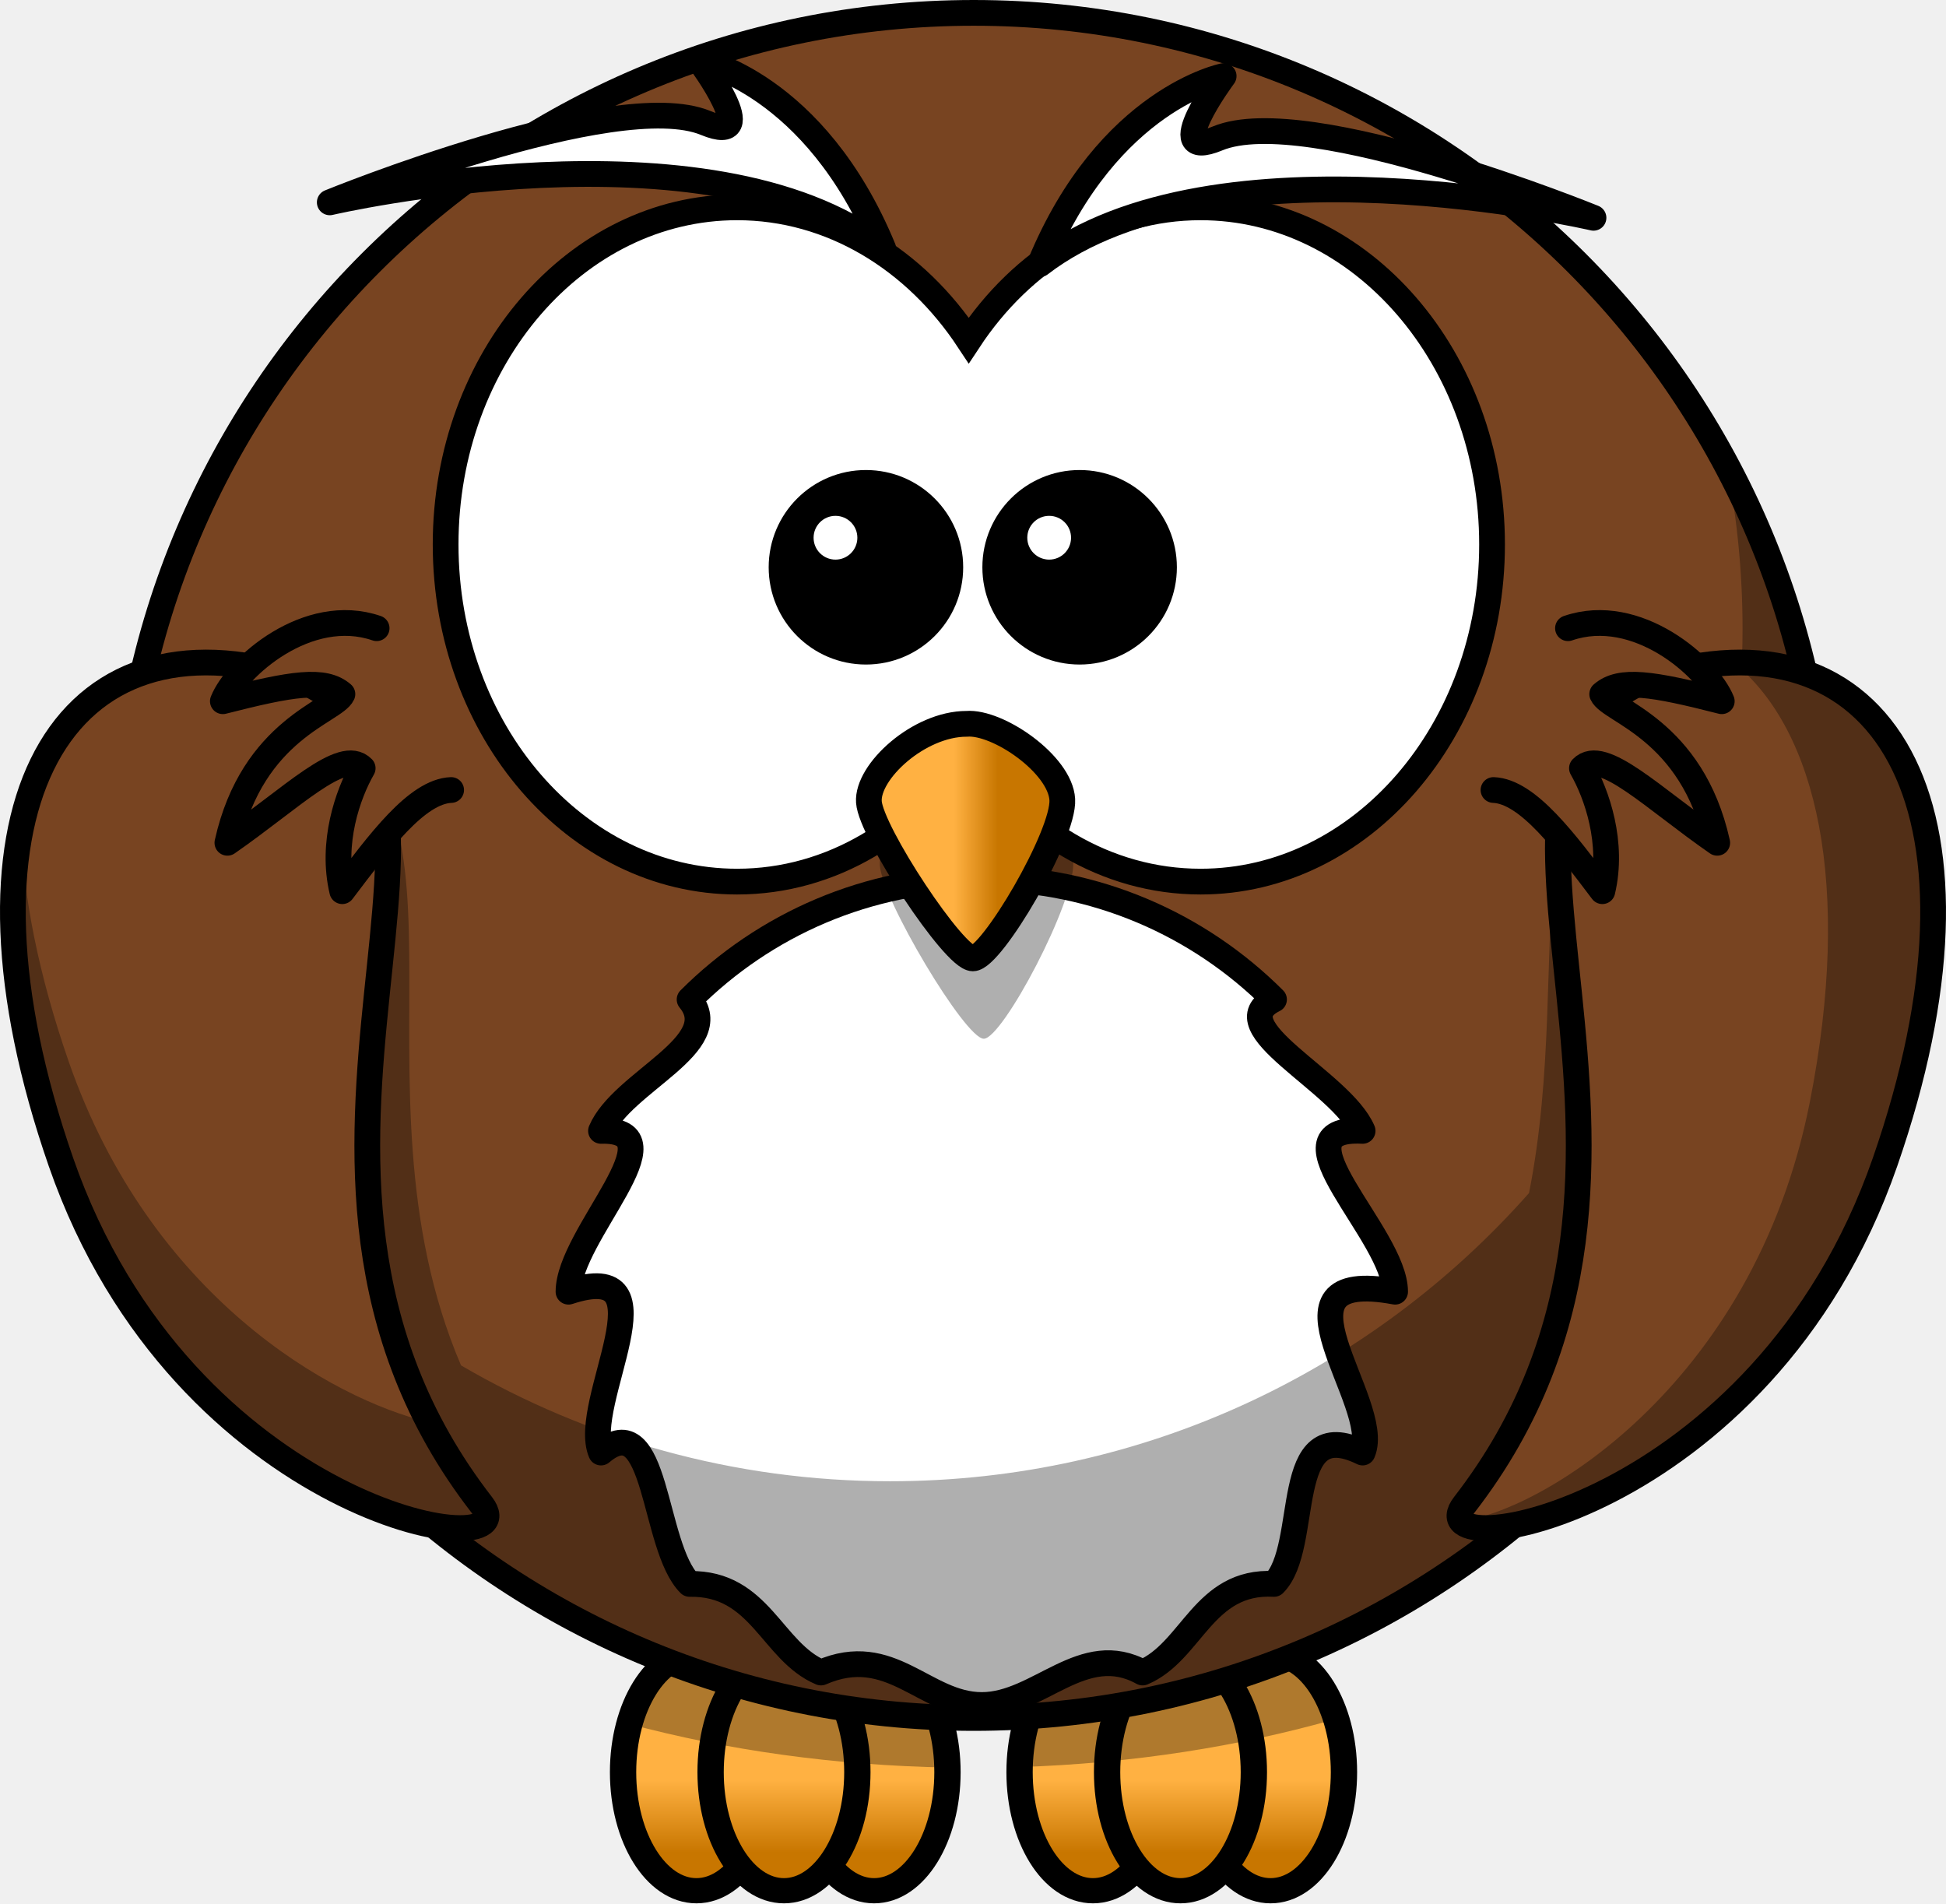
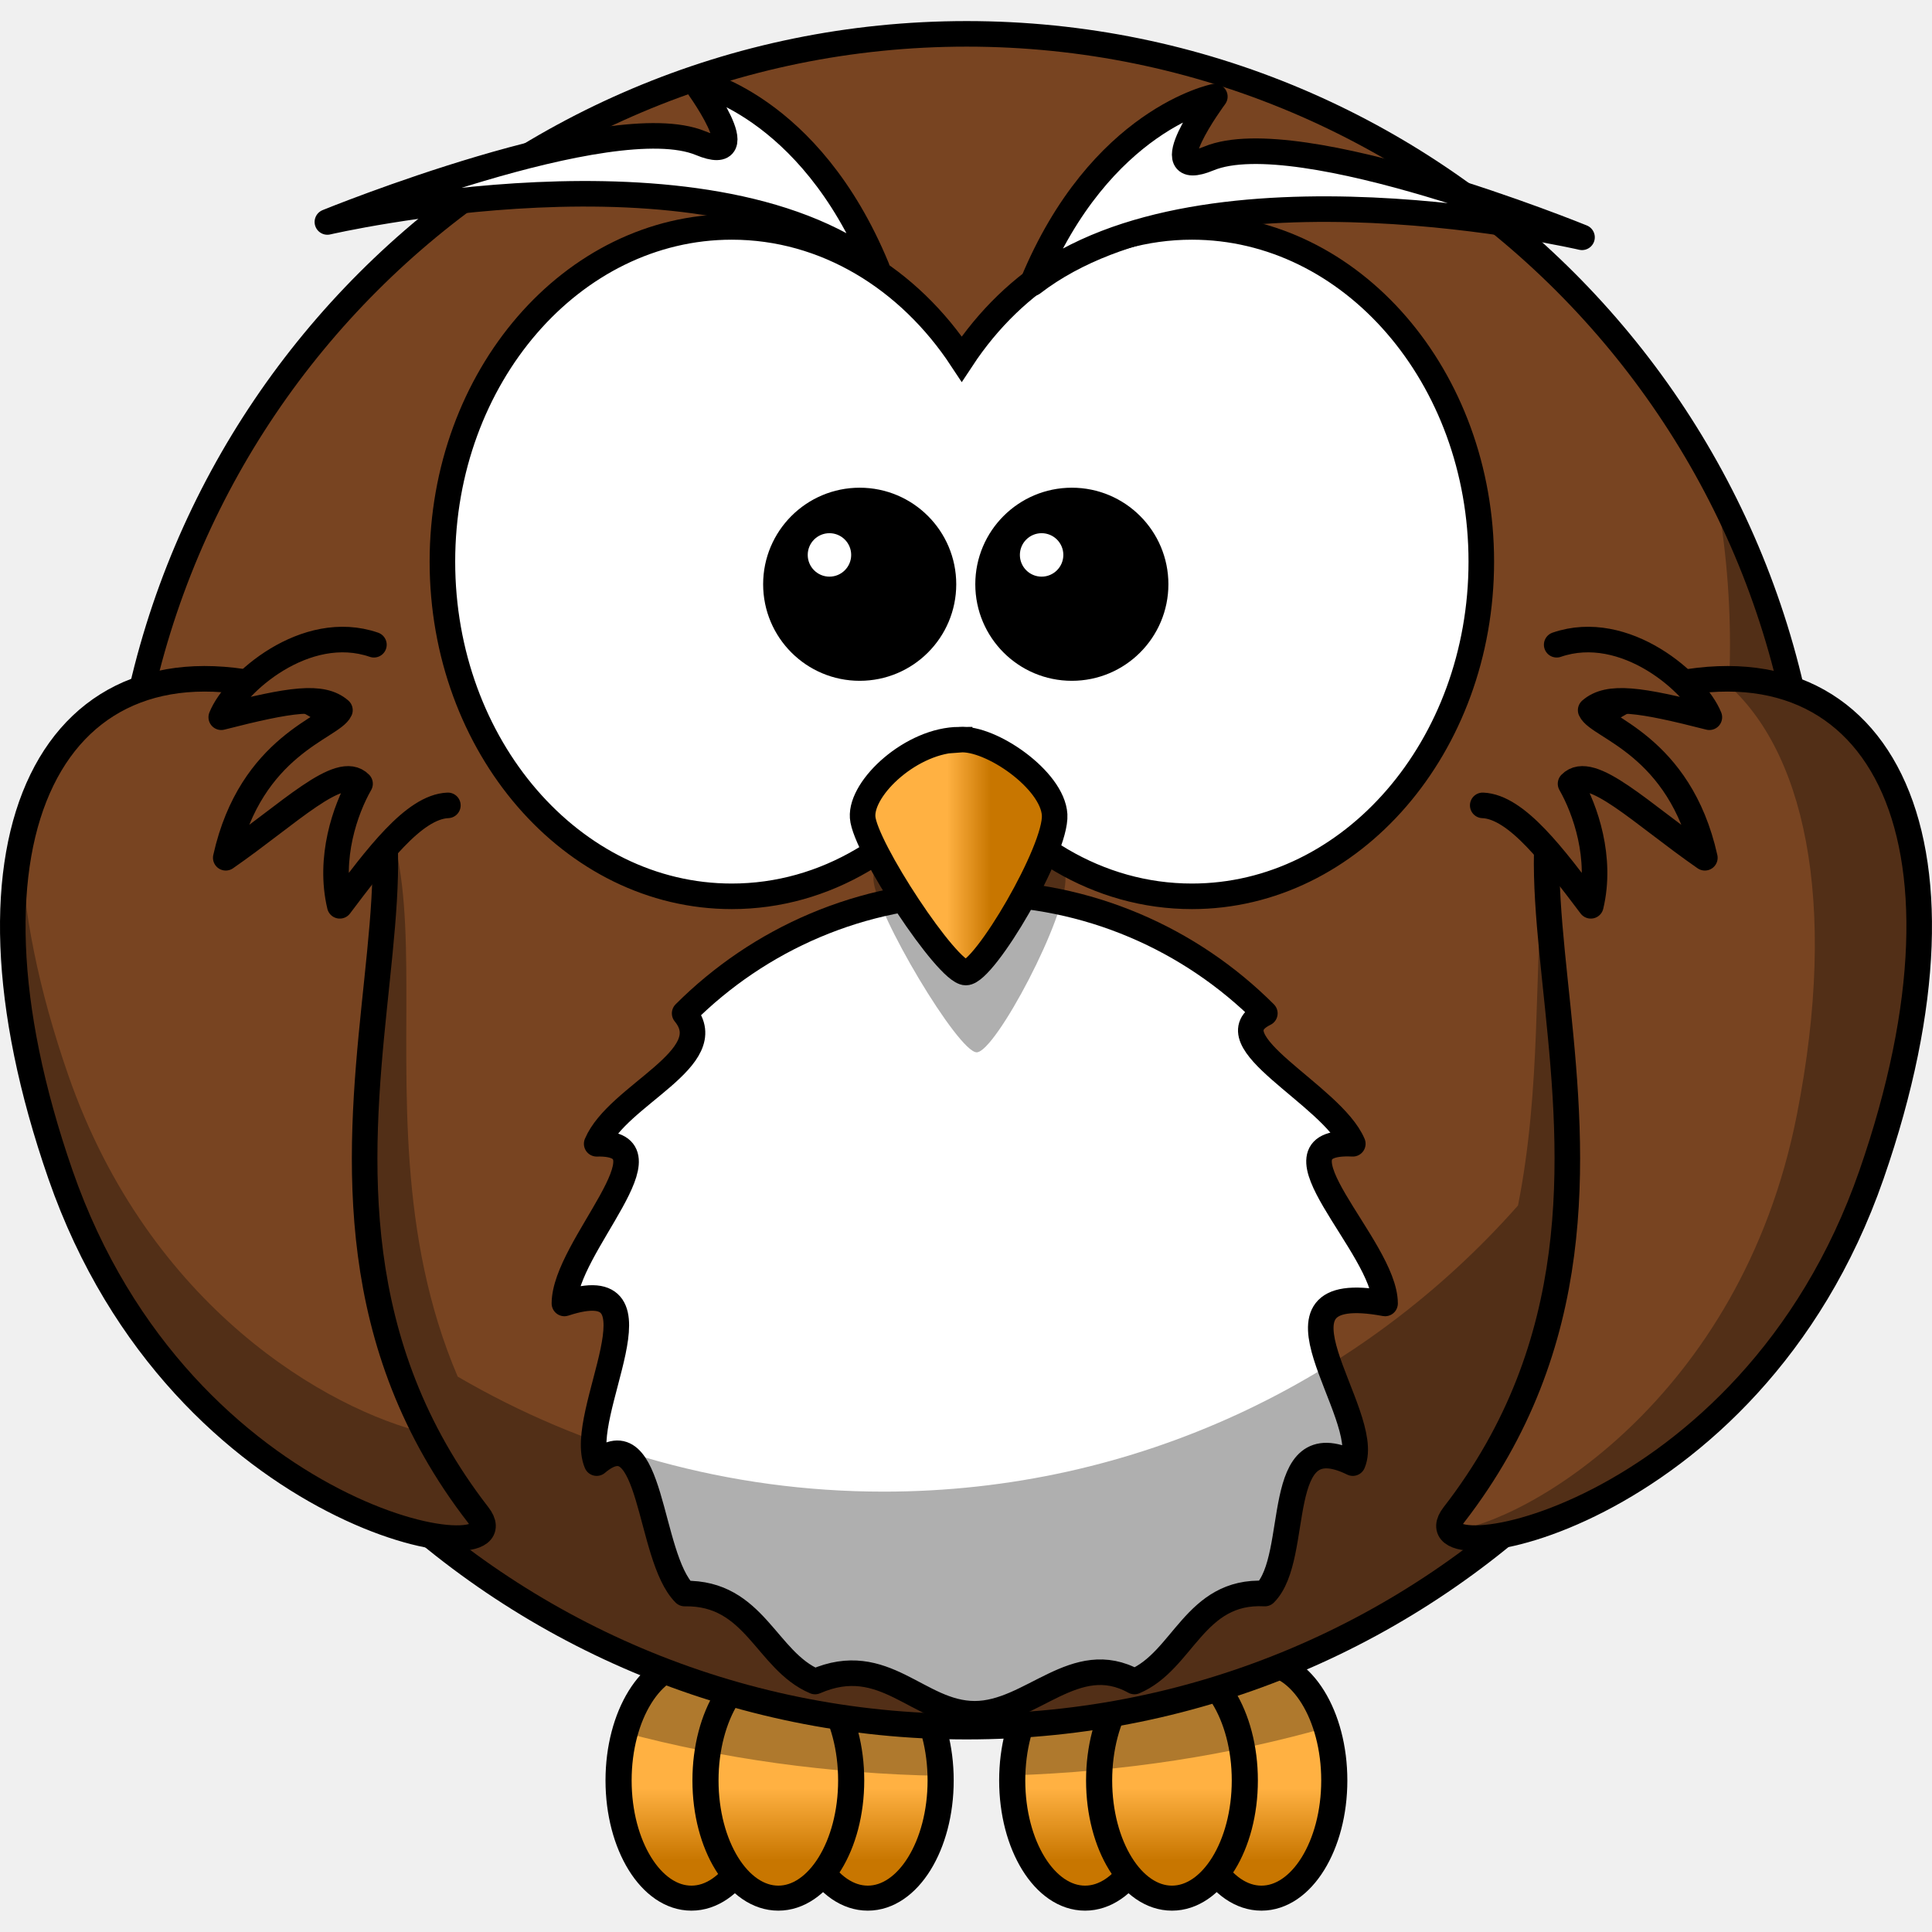
- <svg xmlns="http://www.w3.org/2000/svg" xmlns:xlink="http://www.w3.org/1999/xlink" version="1.0" width="377.916" height="369.676" id="svg2">
+ <svg xmlns="http://www.w3.org/2000/svg" xmlns:xlink="http://www.w3.org/1999/xlink" version="1.0" width="377.92" height="377.92" id="svg2">
  <defs id="defs4">
    <linearGradient id="linearGradient4098">
      <stop id="stop4100" style="stop-color:#ffb142;stop-opacity:1" offset="0" />
      <stop id="stop4104" style="stop-color:#c87600;stop-opacity:1" offset="1" />
    </linearGradient>
    <linearGradient x1="346.237" y1="537.414" x2="359.472" y2="537.414" id="linearGradient3211" xlink:href="#linearGradient4098" gradientUnits="userSpaceOnUse" gradientTransform="matrix(0.6414802,0,0,0.778051,125.3732,117.5289)" />
    <linearGradient x1="186.211" y1="354.022" x2="186.211" y2="362.278" id="linearGradient3327" xlink:href="#linearGradient4098" gradientUnits="userSpaceOnUse" />
    <linearGradient x1="195.754" y1="354.022" x2="195.754" y2="362.278" id="linearGradient3329" xlink:href="#linearGradient4098" gradientUnits="userSpaceOnUse" />
    <linearGradient x1="176.386" y1="354.022" x2="176.386" y2="362.278" id="linearGradient3331" xlink:href="#linearGradient4098" gradientUnits="userSpaceOnUse" />
    <linearGradient x1="229.439" y1="354.022" x2="229.439" y2="362.278" id="linearGradient3333" xlink:href="#linearGradient4098" gradientUnits="userSpaceOnUse" />
    <linearGradient x1="238.983" y1="354.022" x2="238.983" y2="362.278" id="linearGradient3335" xlink:href="#linearGradient4098" gradientUnits="userSpaceOnUse" />
    <linearGradient x1="219.614" y1="354.022" x2="219.614" y2="362.278" id="linearGradient3337" xlink:href="#linearGradient4098" gradientUnits="userSpaceOnUse" />
  </defs>
-   <g transform="translate(-162.1788,-366.2018)" id="layer1">
-     <path d="M 214,353.128 A 8,13.5 0 1 1 198,353.128 A 8,13.5 0 1 1 214,353.128 z" transform="matrix(1.78125,0,0,1.705467,-35.00867,108.1051)" id="path3226" style="opacity:1;fill:url(#linearGradient3337);fill-opacity:1;fill-rule:nonzero;stroke:#000000;stroke-width:2.869;stroke-linecap:round;stroke-linejoin:round;stroke-miterlimit:4;stroke-dasharray:none;stroke-opacity:1" />
-     <path d="M 214,353.128 A 8,13.5 0 1 1 198,353.128 A 8,13.5 0 1 1 214,353.128 z" transform="matrix(1.78125,0,0,1.705467,-69.50867,108.1051)" id="path3228" style="opacity:1;fill:url(#linearGradient3335);fill-opacity:1;fill-rule:nonzero;stroke:#000000;stroke-width:2.869;stroke-linecap:round;stroke-linejoin:round;stroke-miterlimit:4;stroke-dasharray:none;stroke-opacity:1" />
-     <path d="M 214,353.128 A 8,13.5 0 1 1 198,353.128 A 8,13.5 0 1 1 214,353.128 z" transform="matrix(1.78125,0,0,1.705467,-52.50867,108.1051)" id="path3230" style="opacity:1;fill:url(#linearGradient3333);fill-opacity:1;fill-rule:nonzero;stroke:#000000;stroke-width:2.869;stroke-linecap:round;stroke-linejoin:round;stroke-miterlimit:4;stroke-dasharray:none;stroke-opacity:1" />
-     <path d="M 214,353.128 A 8,13.5 0 1 1 198,353.128 A 8,13.5 0 1 1 214,353.128 z" transform="matrix(1.78125,0,0,1.705467,41.99133,108.1051)" id="path3224" style="opacity:1;fill:url(#linearGradient3331);fill-opacity:1;fill-rule:nonzero;stroke:#000000;stroke-width:2.869;stroke-linecap:round;stroke-linejoin:round;stroke-miterlimit:4;stroke-dasharray:none;stroke-opacity:1" />
-     <path d="M 214,353.128 A 8,13.5 0 1 1 198,353.128 A 8,13.5 0 1 1 214,353.128 z" transform="matrix(1.78125,0,0,1.705467,7.49133,108.1051)" id="path3220" style="opacity:1;fill:url(#linearGradient3329);fill-opacity:1;fill-rule:nonzero;stroke:#000000;stroke-width:2.869;stroke-linecap:round;stroke-linejoin:round;stroke-miterlimit:4;stroke-dasharray:none;stroke-opacity:1" />
-     <path d="M 214,353.128 A 8,13.5 0 1 1 198,353.128 A 8,13.5 0 1 1 214,353.128 z" transform="matrix(1.78125,0,0,1.705467,24.49133,108.1051)" id="path3222" style="opacity:1;fill:url(#linearGradient3327);fill-opacity:1;fill-rule:nonzero;stroke:#000000;stroke-width:2.869;stroke-linecap:round;stroke-linejoin:round;stroke-miterlimit:4;stroke-dasharray:none;stroke-opacity:1" />
-     <path d="M 135.25,321.125 C 129.444,321.125 124.47,326.755 122.25,334.812 C 141.221,339.887 162.064,342.847 183.969,343.25 C 183.67,330.965 177.426,321.125 169.75,321.125 C 166.449,321.125 163.417,322.952 161,326 C 158.583,322.952 155.551,321.125 152.25,321.125 C 149.064,321.125 146.124,322.83 143.75,325.688 C 141.376,322.83 138.436,321.125 135.25,321.125 z M 212.25,321.125 C 204.594,321.125 198.359,330.915 198.031,343.156 C 219.912,342.452 240.647,339.173 259.469,333.812 C 257.122,326.297 252.312,321.125 246.75,321.125 C 243.449,321.125 240.417,322.952 238,326 C 235.583,322.952 232.551,321.125 229.25,321.125 C 226.064,321.125 223.124,322.83 220.75,325.688 C 218.376,322.83 215.436,321.125 212.25,321.125 z" transform="translate(162.1788,366.2018)" id="path3250" style="opacity:1;fill:#000000;fill-opacity:0.314;fill-rule:nonzero;stroke:none;stroke-width:6.429;stroke-linecap:round;stroke-linejoin:miter;stroke-miterlimit:4;stroke-dasharray:none;stroke-opacity:1" />
-     <path d="M 516.837,534.266 A 165.564,165.564 0 1 1 185.709,534.266 A 165.564,165.564 0 1 1 516.837,534.266 z" id="path2385" style="opacity:1;fill:#784421;fill-opacity:1;fill-rule:nonzero;stroke:#000000;stroke-width:5;stroke-linecap:round;stroke-linejoin:miter;stroke-miterlimit:4;stroke-dasharray:none;stroke-opacity:1" />
-     <path d="M 418.632,583.054 C 395.249,578.71 416.649,602.14 413.064,610.612 C 398.89,603.643 404.291,626.715 397.881,633.124 C 385.737,632.475 383.841,644.721 375.369,648.307 C 365.132,642.627 357.584,653.875 347.811,653.875 C 338.037,653.875 332.254,643.068 320.252,648.307 C 311.78,644.721 309.885,632.916 297.74,633.124 C 291.331,626.715 292.32,602.319 282.558,610.612 C 278.972,602.14 295.519,576.945 276.989,583.054 C 276.989,573.281 296.62,555.144 282.558,555.496 C 286.143,547.024 304.125,540.716 297.74,532.983 C 310.559,520.165 328.264,512.233 347.811,512.233 C 367.357,512.233 385.063,520.165 397.881,532.983 C 388.408,537.628 409.478,547.024 413.064,555.496 C 397.237,554.703 418.632,573.281 418.632,583.054 z" transform="matrix(1.133333,0,0,1.133333,-41.33858,-43.74635)" id="path3167" style="fill:#ffffff;fill-opacity:1;fill-rule:nonzero;stroke:#000000;stroke-width:4.412;stroke-linecap:round;stroke-linejoin:round;stroke-miterlimit:4;stroke-opacity:1" />
-     <path d="M 335.375,90.5 C 337.356,100.732 338.406,111.285 338.406,122.094 C 338.406,125.824 338.274,129.519 338.031,133.188 C 334.359,133.005 330.453,133.207 326.281,133.812 C 291.066,141.311 306.108,185.477 296.938,231.688 C 266.595,266.016 222.228,287.656 172.844,287.656 C 142.47,287.656 114.012,279.449 89.531,265.156 C 65.852,209.714 97.607,149.492 55.875,139.094 C 9.765,130.768 -8.095,173.55 21.719,237.656 C 38.18,273.05 65.442,290.436 85.5,297.188 C 113.863,319.988 149.892,333.625 189.094,333.625 C 235.043,333.625 276.651,314.886 306.656,284.625 C 324.11,275.908 343.518,260.03 357,233.469 C 382.212,183.798 377.385,146.39 351.531,136.031 C 348.361,119.895 342.865,104.589 335.375,90.5 z" transform="translate(162.1788,366.2018)" id="path3211" style="fill:#000000;fill-opacity:0.314;fill-rule:evenodd;stroke:none;stroke-width:5;stroke-linecap:butt;stroke-linejoin:miter;stroke-miterlimit:4;stroke-dasharray:none;stroke-opacity:1" />
-     <path d="M 217.915,497.247 C 266.027,514.547 203.752,591.389 255.735,658.439 C 265.343,670.832 197.867,660.529 174.012,591.854 C 150.813,525.068 172.879,484.314 217.915,497.247 z" id="path3169" style="fill:#784421;fill-opacity:1;fill-rule:evenodd;stroke:#000000;stroke-width:5;stroke-linecap:butt;stroke-linejoin:miter;stroke-miterlimit:4;stroke-dasharray:none;stroke-opacity:1" />
-     <path d="M 484.358,497.247 C 436.247,514.547 498.521,591.389 446.539,658.439 C 436.93,670.832 504.407,660.529 528.262,591.854 C 551.46,525.068 529.394,484.314 484.358,497.247 z" id="path3800" style="fill:#784421;fill-opacity:1;fill-rule:evenodd;stroke:#000000;stroke-width:5;stroke-linecap:butt;stroke-linejoin:miter;stroke-miterlimit:4;stroke-dasharray:none;stroke-opacity:1" />
-     <path d="M 466.683,488.199 C 480.071,483.59 493.904,495.783 496.548,502.379 C 483.036,498.927 476.828,497.953 473.33,500.999 C 474.836,504.37 490.738,507.74 495.667,529.87 C 483.238,521.253 473.363,511.294 469.395,515.387 C 472.276,520.42 475.594,529.884 473.358,539.267 C 466.217,529.843 458.919,519.889 452.217,519.62" id="path2413" style="fill:#784421;fill-opacity:1;fill-rule:evenodd;stroke:#000000;stroke-width:5;stroke-linecap:round;stroke-linejoin:round;stroke-miterlimit:4;stroke-dasharray:none;stroke-opacity:1" />
-     <path d="M 305.322,406.466 C 274.088,406.466 248.719,435.797 248.719,471.937 C 248.719,508.078 274.088,537.409 305.322,537.409 C 323.678,537.409 339.966,527.268 350.307,511.58 C 360.647,527.28 376.971,537.409 395.334,537.409 C 426.569,537.409 451.937,508.078 451.937,471.937 C 451.937,435.797 426.569,406.466 395.334,406.466 C 376.973,406.466 360.647,416.598 350.307,432.295 C 339.966,416.61 323.675,406.466 305.322,406.466 z" id="path2387" style="opacity:1;fill:#ffffff;fill-opacity:1;fill-rule:nonzero;stroke:#000000;stroke-width:5;stroke-linecap:round;stroke-linejoin:miter;stroke-miterlimit:4;stroke-dasharray:none;stroke-opacity:1" />
-     <path d="M 352.022,517.375 C 342.734,517.375 332.638,527.702 333.042,534.224 C 333.446,540.747 349.599,567.924 353.233,567.924 C 356.867,567.924 371.001,541.29 370.598,533.681 C 370.194,526.071 358.079,516.831 352.022,517.375 z" id="path3407" style="fill:#000000;fill-opacity:0.314;fill-rule:evenodd;stroke:none;stroke-width:5;stroke-linecap:butt;stroke-linejoin:miter;stroke-miterlimit:4;stroke-dasharray:none;stroke-opacity:1" />
-     <path d="M 349.9,506.766 C 340.612,506.766 330.517,516.072 330.92,521.95 C 331.324,527.827 347.477,552.317 351.112,552.317 C 354.746,552.317 368.88,528.317 368.476,521.46 C 368.072,514.603 355.958,506.276 349.9,506.766 z" id="path2391" style="fill:url(#linearGradient3211);fill-opacity:1;fill-rule:evenodd;stroke:#000000;stroke-width:5;stroke-linecap:butt;stroke-linejoin:miter;stroke-miterlimit:4;stroke-dasharray:none;stroke-opacity:1" />
-     <path d="M 340.571,487.367 A 10.387,10.387 0 1 1 319.797,487.367 A 10.387,10.387 0 1 1 340.571,487.367 z" transform="matrix(1.577639,0,0,1.577639,-190.5674,-292.5221)" id="path2411" style="opacity:1;fill:#000000;fill-opacity:1;fill-rule:nonzero;stroke:#000000;stroke-width:3.169;stroke-linecap:round;stroke-linejoin:miter;stroke-miterlimit:4;stroke-dasharray:none;stroke-opacity:1" />
-     <path d="M 235.322,488.199 C 221.934,483.59 208.101,495.783 205.457,502.379 C 218.969,498.927 225.177,497.953 228.675,500.999 C 227.169,504.37 211.267,507.74 206.338,529.87 C 218.767,521.253 228.642,511.294 232.611,515.387 C 229.729,520.42 226.411,529.884 228.647,539.267 C 235.788,529.843 243.086,519.889 249.789,519.62" id="path3193" style="fill:#784421;fill-opacity:1;fill-rule:evenodd;stroke:#000000;stroke-width:5;stroke-linecap:round;stroke-linejoin:round;stroke-miterlimit:4;stroke-dasharray:none;stroke-opacity:1" />
-     <path d="M 364.149,417.485 C 377.425,385.325 399.815,380.971 399.815,380.971 C 399.815,380.971 387.362,397.747 398.641,393.08 C 416.106,385.854 471.638,408.498 471.638,408.498 C 471.638,408.498 398.063,391.372 364.149,417.485 z" id="path3283" style="fill:#ffffff;fill-opacity:1;fill-rule:evenodd;stroke:#000000;stroke-width:5;stroke-linecap:butt;stroke-linejoin:round;stroke-miterlimit:4;stroke-dasharray:none;stroke-opacity:1" />
-     <path d="M 333.708,414.485 C 320.432,382.325 298.043,377.971 298.043,377.971 C 298.043,377.971 310.496,394.747 299.217,390.08 C 281.751,382.854 226.22,405.498 226.22,405.498 C 226.22,405.498 299.794,388.372 333.708,414.485 z" id="path3285" style="fill:#ffffff;fill-opacity:1;fill-rule:evenodd;stroke:#000000;stroke-width:5;stroke-linecap:butt;stroke-linejoin:round;stroke-miterlimit:4;stroke-dasharray:none;stroke-opacity:1" />
-     <path d="M 340.571,487.367 A 10.387,10.387 0 1 1 319.797,487.367 A 10.387,10.387 0 1 1 340.571,487.367 z" transform="matrix(1.577639,0,0,1.577639,-149.0674,-292.5221)" id="path3301" style="opacity:1;fill:#000000;fill-opacity:1;fill-rule:nonzero;stroke:#000000;stroke-width:3.169;stroke-linecap:round;stroke-linejoin:miter;stroke-miterlimit:4;stroke-dasharray:none;stroke-opacity:1" />
-     <path d="M 209.5,105.426 A 5.25,5.25 0 1 1 199,105.426 A 5.25,5.25 0 1 1 209.5,105.426 z" transform="matrix(0.8095238,0,0,0.8095238,159.0836,385.2829)" id="path3341" style="opacity:1;fill:#ffffff;fill-opacity:1;fill-rule:nonzero;stroke:none;stroke-width:5;stroke-linecap:butt;stroke-linejoin:round;stroke-miterlimit:4;stroke-dasharray:none;stroke-opacity:1" />
-     <path d="M 209.5,105.426 A 5.25,5.25 0 1 1 199,105.426 A 5.25,5.25 0 1 1 209.5,105.426 z" transform="matrix(0.8095238,0,0,0.8095238,200.5836,385.2829)" id="path3343" style="opacity:1;fill:#ffffff;fill-opacity:1;fill-rule:nonzero;stroke:none;stroke-width:5;stroke-linecap:butt;stroke-linejoin:round;stroke-miterlimit:4;stroke-dasharray:none;stroke-opacity:1" />
-     <path d="M 337.938,128.656 C 337.525,128.656 337.106,128.677 336.688,128.688 C 352.9,141.752 359.761,171.985 351.469,214.031 C 340.446,269.926 297.892,294.039 283.75,295.312 C 288.342,301.839 344.721,287.187 366.094,225.656 C 386.392,167.219 372.014,128.706 337.938,128.656 z" transform="translate(162.1788,366.2018)" id="path3200" style="fill:#000000;fill-opacity:0.314;fill-rule:evenodd;stroke:none;stroke-width:5;stroke-linecap:butt;stroke-linejoin:miter;stroke-miterlimit:4;stroke-dasharray:none;stroke-opacity:1" />
-     <path d="M 4.062,160.844 C 0.611,177.35 2.764,199.516 11.844,225.656 C 35.699,294.332 103.171,304.643 93.562,292.25 C 89.454,286.95 86.042,281.575 83.25,276.188 C 64.298,271.646 29.202,251.811 13.344,206.156 C 7.464,189.23 4.49,173.976 4.062,160.844 z M 75.344,167.188 C 74.461,175.724 73.488,184.799 73.062,194.312 C 74.056,184.522 75.142,175.371 75.344,167.188 z" transform="translate(162.1788,366.2018)" id="path3205" style="fill:#000000;fill-opacity:0.314;fill-rule:evenodd;stroke:none;stroke-width:5;stroke-linecap:butt;stroke-linejoin:miter;stroke-miterlimit:4;stroke-dasharray:none;stroke-opacity:1" />
+   <g transform="translate(-162.1788,-362.0797)" id="layer1">
+     <path d="m 214,353.128 a 8,13.5 0 1 1 -16,0 8,13.5 0 1 1 16,0 z" transform="matrix(1.78125,0,0,1.705467,-35.00867,108.1051)" id="path3226" style="fill:url(#linearGradient3337);fill-opacity:1;fill-rule:nonzero;stroke:#000000;stroke-width:2.869;stroke-linecap:round;stroke-linejoin:round;stroke-miterlimit:4;stroke-opacity:1;stroke-dasharray:none" />
+     <path d="m 214,353.128 a 8,13.5 0 1 1 -16,0 8,13.5 0 1 1 16,0 z" transform="matrix(1.78125,0,0,1.705467,-69.50867,108.1051)" id="path3228" style="fill:url(#linearGradient3335);fill-opacity:1;fill-rule:nonzero;stroke:#000000;stroke-width:2.869;stroke-linecap:round;stroke-linejoin:round;stroke-miterlimit:4;stroke-opacity:1;stroke-dasharray:none" />
+     <path d="m 214,353.128 a 8,13.5 0 1 1 -16,0 8,13.5 0 1 1 16,0 z" transform="matrix(1.78125,0,0,1.705467,-52.50867,108.1051)" id="path3230" style="fill:url(#linearGradient3333);fill-opacity:1;fill-rule:nonzero;stroke:#000000;stroke-width:2.869;stroke-linecap:round;stroke-linejoin:round;stroke-miterlimit:4;stroke-opacity:1;stroke-dasharray:none" />
+     <path d="m 214,353.128 a 8,13.5 0 1 1 -16,0 8,13.5 0 1 1 16,0 z" transform="matrix(1.78125,0,0,1.705467,41.99133,108.1051)" id="path3224" style="fill:url(#linearGradient3331);fill-opacity:1;fill-rule:nonzero;stroke:#000000;stroke-width:2.869;stroke-linecap:round;stroke-linejoin:round;stroke-miterlimit:4;stroke-opacity:1;stroke-dasharray:none" />
+     <path d="m 214,353.128 a 8,13.5 0 1 1 -16,0 8,13.5 0 1 1 16,0 z" transform="matrix(1.78125,0,0,1.705467,7.49133,108.1051)" id="path3220" style="fill:url(#linearGradient3329);fill-opacity:1;fill-rule:nonzero;stroke:#000000;stroke-width:2.869;stroke-linecap:round;stroke-linejoin:round;stroke-miterlimit:4;stroke-opacity:1;stroke-dasharray:none" />
+     <path d="m 214,353.128 a 8,13.5 0 1 1 -16,0 8,13.5 0 1 1 16,0 z" transform="matrix(1.78125,0,0,1.705467,24.49133,108.1051)" id="path3222" style="fill:url(#linearGradient3327);fill-opacity:1;fill-rule:nonzero;stroke:#000000;stroke-width:2.869;stroke-linecap:round;stroke-linejoin:round;stroke-miterlimit:4;stroke-opacity:1;stroke-dasharray:none" />
+     <path d="m 135.25,321.125 c -5.806,0 -10.78,5.63 -13,13.688 18.971,5.074 39.814,8.034 61.719,8.438 -0.298,-12.285 -6.543,-22.125 -14.219,-22.125 -3.301,0 -6.333,1.827 -8.75,4.875 -2.417,-3.048 -5.449,-4.875 -8.75,-4.875 -3.186,0 -6.126,1.705 -8.5,4.562 -2.374,-2.858 -5.314,-4.562 -8.5,-4.562 z m 77,0 c -7.656,0 -13.891,9.79 -14.219,22.031 21.881,-0.704 42.616,-3.984 61.438,-9.344 -2.347,-7.516 -7.157,-12.687 -12.719,-12.688 -3.301,0 -6.333,1.827 -8.75,4.875 -2.417,-3.048 -5.449,-4.875 -8.75,-4.875 -3.186,0 -6.126,1.705 -8.5,4.562 -2.374,-2.858 -5.314,-4.562 -8.5,-4.562 z" transform="translate(162.1788,366.2018)" id="path3250" style="fill:#000000;fill-opacity:0.314;fill-rule:nonzero;stroke:none" />
+     <path d="m 516.837,534.266 a 165.564,165.564 0 1 1 -331.128,0 165.564,165.564 0 1 1 331.128,0 z" id="path2385" style="fill:#784421;fill-opacity:1;fill-rule:nonzero;stroke:#000000;stroke-width:5;stroke-linecap:round;stroke-linejoin:miter;stroke-miterlimit:4;stroke-opacity:1;stroke-dasharray:none" />
+     <path d="m 418.632,583.054 c -23.382,-4.344 -1.983,19.086 -5.568,27.558 -14.174,-6.969 -8.773,16.103 -15.182,22.512 -12.145,-0.649 -14.04,11.597 -22.512,15.182 -10.237,-5.679 -17.785,5.568 -27.558,5.568 -9.773,0 -15.557,-10.807 -27.558,-5.568 -8.472,-3.585 -10.368,-15.391 -22.512,-15.182 -6.409,-6.409 -5.42,-30.805 -15.182,-22.512 -3.585,-8.472 12.961,-33.667 -5.568,-27.558 0,-9.773 19.63,-27.91 5.568,-27.558 3.585,-8.472 21.567,-14.779 15.182,-22.512 12.819,-12.819 30.524,-20.751 50.071,-20.751 19.547,0 37.252,7.932 50.071,20.751 -9.473,4.645 11.597,14.04 15.182,22.512 -15.826,-0.793 5.568,17.785 5.568,27.558 z" transform="matrix(1.133333,0,0,1.133333,-41.33858,-43.74635)" id="path3167" style="fill:#ffffff;fill-opacity:1;fill-rule:nonzero;stroke:#000000;stroke-width:4.412;stroke-linecap:round;stroke-linejoin:round;stroke-miterlimit:4;stroke-opacity:1" />
+     <path d="m 335.375,90.5 c 1.981,10.232 3.031,20.785 3.031,31.594 0,3.73 -0.132,7.425 -0.375,11.094 -3.673,-0.183 -7.578,0.019 -11.75,0.625 -35.215,7.499 -20.173,51.664 -29.344,97.875 -30.342,34.329 -74.709,55.969 -124.094,55.969 -30.373,0 -58.832,-8.207 -83.312,-22.5 C 65.852,209.714 97.607,149.492 55.875,139.094 9.765,130.768 -8.095,173.55 21.719,237.656 38.18,273.05 65.442,290.436 85.5,297.188 c 28.363,22.8 64.392,36.438 103.594,36.438 45.95,0 87.557,-18.739 117.562,-49 17.454,-8.717 36.862,-24.595 50.344,-51.156 25.212,-49.671 20.385,-87.078 -5.469,-97.438 C 348.361,119.895 342.865,104.589 335.375,90.5 z" transform="translate(162.1788,366.2018)" id="path3211" style="fill:#000000;fill-opacity:0.314;fill-rule:evenodd;stroke:none" />
+     <path d="m 217.915,497.247 c 48.111,17.3 -14.163,94.143 37.819,161.192 9.608,12.393 -57.868,2.091 -81.723,-66.585 -23.198,-66.786 -1.132,-107.539 43.904,-94.607 z" id="path3169" style="fill:#784421;fill-opacity:1;fill-rule:evenodd;stroke:#000000;stroke-width:5;stroke-linecap:butt;stroke-linejoin:miter;stroke-miterlimit:4;stroke-opacity:1;stroke-dasharray:none" />
+     <path d="m 484.358,497.247 c -48.111,17.3 14.163,94.143 -37.819,161.192 -9.608,12.393 57.868,2.091 81.723,-66.585 23.198,-66.786 1.132,-107.539 -43.904,-94.607 z" id="path3800" style="fill:#784421;fill-opacity:1;fill-rule:evenodd;stroke:#000000;stroke-width:5;stroke-linecap:butt;stroke-linejoin:miter;stroke-miterlimit:4;stroke-opacity:1;stroke-dasharray:none" />
+     <path d="m 466.683,488.199 c 13.389,-4.609 27.221,7.584 29.865,14.18 -13.512,-3.452 -19.72,-4.426 -23.218,-1.381 1.507,3.371 17.408,6.742 22.337,28.871 -12.429,-8.617 -22.304,-18.576 -26.272,-14.483 2.882,5.034 6.2,14.497 3.964,23.881 -7.141,-9.424 -14.439,-19.378 -21.142,-19.648" id="path2413" style="fill:#784421;fill-opacity:1;fill-rule:evenodd;stroke:#000000;stroke-width:5;stroke-linecap:round;stroke-linejoin:round;stroke-miterlimit:4;stroke-opacity:1;stroke-dasharray:none" />
+     <path d="m 305.322,406.466 c -31.234,0 -56.603,29.331 -56.603,65.472 0,36.14 25.369,65.472 56.603,65.472 18.356,0 34.644,-10.141 44.985,-25.829 10.34,15.7 26.664,25.829 45.027,25.829 31.234,0 56.603,-29.331 56.603,-65.472 0,-36.14 -25.369,-65.472 -56.603,-65.472 -18.361,0 -34.687,10.133 -45.027,25.829 -10.341,-15.685 -26.631,-25.829 -44.985,-25.829 z" id="path2387" style="fill:#ffffff;fill-opacity:1;fill-rule:nonzero;stroke:#000000;stroke-width:5;stroke-linecap:round;stroke-linejoin:miter;stroke-miterlimit:4;stroke-opacity:1;stroke-dasharray:none" />
+     <path d="m 352.022,517.375 c -9.288,0 -19.384,10.327 -18.98,16.85 0.404,6.522 16.557,33.699 20.191,33.699 3.634,0 17.768,-26.633 17.365,-34.243 -0.404,-7.61 -12.519,-16.85 -18.576,-16.306 z" id="path3407" style="fill:#000000;fill-opacity:0.314;fill-rule:evenodd;stroke:none" />
+     <path d="m 349.9,506.766 c -9.288,0 -19.384,9.306 -18.98,15.184 0.404,5.878 16.557,30.368 20.191,30.368 3.634,0 17.768,-24 17.365,-30.857 -0.404,-6.857 -12.519,-15.184 -18.576,-14.694 z" id="path2391" style="fill:url(#linearGradient3211);fill-opacity:1;fill-rule:evenodd;stroke:#000000;stroke-width:5;stroke-linecap:butt;stroke-linejoin:miter;stroke-miterlimit:4;stroke-opacity:1;stroke-dasharray:none" />
+     <path d="m 340.571,487.367 a 10.387,10.387 0 1 1 -20.774,0 10.387,10.387 0 1 1 20.774,0 z" transform="matrix(1.577639,0,0,1.577639,-190.5674,-292.5221)" id="path2411" style="fill:#000000;fill-opacity:1;fill-rule:nonzero;stroke:#000000;stroke-width:3.169;stroke-linecap:round;stroke-linejoin:miter;stroke-miterlimit:4;stroke-opacity:1;stroke-dasharray:none" />
+     <path d="m 235.322,488.199 c -13.389,-4.609 -27.221,7.584 -29.865,14.18 13.512,-3.452 19.72,-4.426 23.218,-1.381 -1.507,3.371 -17.408,6.742 -22.337,28.871 12.429,-8.617 22.304,-18.576 26.272,-14.483 -2.882,5.034 -6.2,14.497 -3.964,23.881 7.141,-9.424 14.439,-19.378 21.142,-19.648" id="path3193" style="fill:#784421;fill-opacity:1;fill-rule:evenodd;stroke:#000000;stroke-width:5;stroke-linecap:round;stroke-linejoin:round;stroke-miterlimit:4;stroke-opacity:1;stroke-dasharray:none" />
+     <path d="m 364.149,417.485 c 13.276,-32.16 35.666,-36.513 35.666,-36.513 0,0 -12.453,16.775 -1.174,12.109 17.465,-7.226 72.997,15.418 72.997,15.418 0,0 -73.574,-17.126 -107.488,8.986 z" id="path3283" style="fill:#ffffff;fill-opacity:1;fill-rule:evenodd;stroke:#000000;stroke-width:5;stroke-linecap:butt;stroke-linejoin:round;stroke-miterlimit:4;stroke-opacity:1;stroke-dasharray:none" />
+     <path d="m 333.708,414.485 c -13.276,-32.16 -35.666,-36.513 -35.666,-36.513 0,0 12.453,16.775 1.174,12.109 -17.465,-7.226 -72.997,15.418 -72.997,15.418 0,0 73.574,-17.126 107.488,8.986 z" id="path3285" style="fill:#ffffff;fill-opacity:1;fill-rule:evenodd;stroke:#000000;stroke-width:5;stroke-linecap:butt;stroke-linejoin:round;stroke-miterlimit:4;stroke-opacity:1;stroke-dasharray:none" />
+     <path d="m 340.571,487.367 a 10.387,10.387 0 1 1 -20.774,0 10.387,10.387 0 1 1 20.774,0 z" transform="matrix(1.577639,0,0,1.577639,-149.0674,-292.5221)" id="path3301" style="fill:#000000;fill-opacity:1;fill-rule:nonzero;stroke:#000000;stroke-width:3.169;stroke-linecap:round;stroke-linejoin:miter;stroke-miterlimit:4;stroke-opacity:1;stroke-dasharray:none" />
+     <path d="m 209.5,105.426 a 5.25,5.25 0 1 1 -10.5,0 5.25,5.25 0 1 1 10.5,0 z" transform="matrix(0.8095238,0,0,0.8095238,159.0836,385.2829)" id="path3341" style="fill:#ffffff;fill-opacity:1;fill-rule:nonzero;stroke:none" />
+     <path d="m 209.5,105.426 a 5.25,5.25 0 1 1 -10.5,0 5.25,5.25 0 1 1 10.5,0 z" transform="matrix(0.8095238,0,0,0.8095238,200.5836,385.2829)" id="path3343" style="fill:#ffffff;fill-opacity:1;fill-rule:nonzero;stroke:none" />
+     <path d="m 337.938,128.656 c -0.413,-6e-4 -0.832,0.021 -1.25,0.031 16.212,13.065 23.073,43.297 14.781,85.344 -11.023,55.895 -53.577,80.008 -67.719,81.281 4.592,6.526 60.971,-8.126 82.344,-69.656 20.299,-58.438 5.921,-96.95 -28.156,-97 z" transform="translate(162.1788,366.2018)" id="path3200" style="fill:#000000;fill-opacity:0.314;fill-rule:evenodd;stroke:none" />
+     <path d="m 4.062,160.844 c -3.452,16.506 -1.299,38.673 7.781,64.812 23.855,68.676 91.327,78.987 81.719,66.594 C 89.454,286.95 86.042,281.575 83.25,276.188 64.298,271.646 29.202,251.811 13.344,206.156 7.464,189.23 4.49,173.976 4.062,160.844 z m 71.281,6.344 c -0.883,8.536 -1.856,17.612 -2.281,27.125 0.993,-9.791 2.079,-18.941 2.281,-27.125 z" transform="translate(162.1788,366.2018)" id="path3205" style="fill:#000000;fill-opacity:0.314;fill-rule:evenodd;stroke:none" />
  </g>
</svg>
